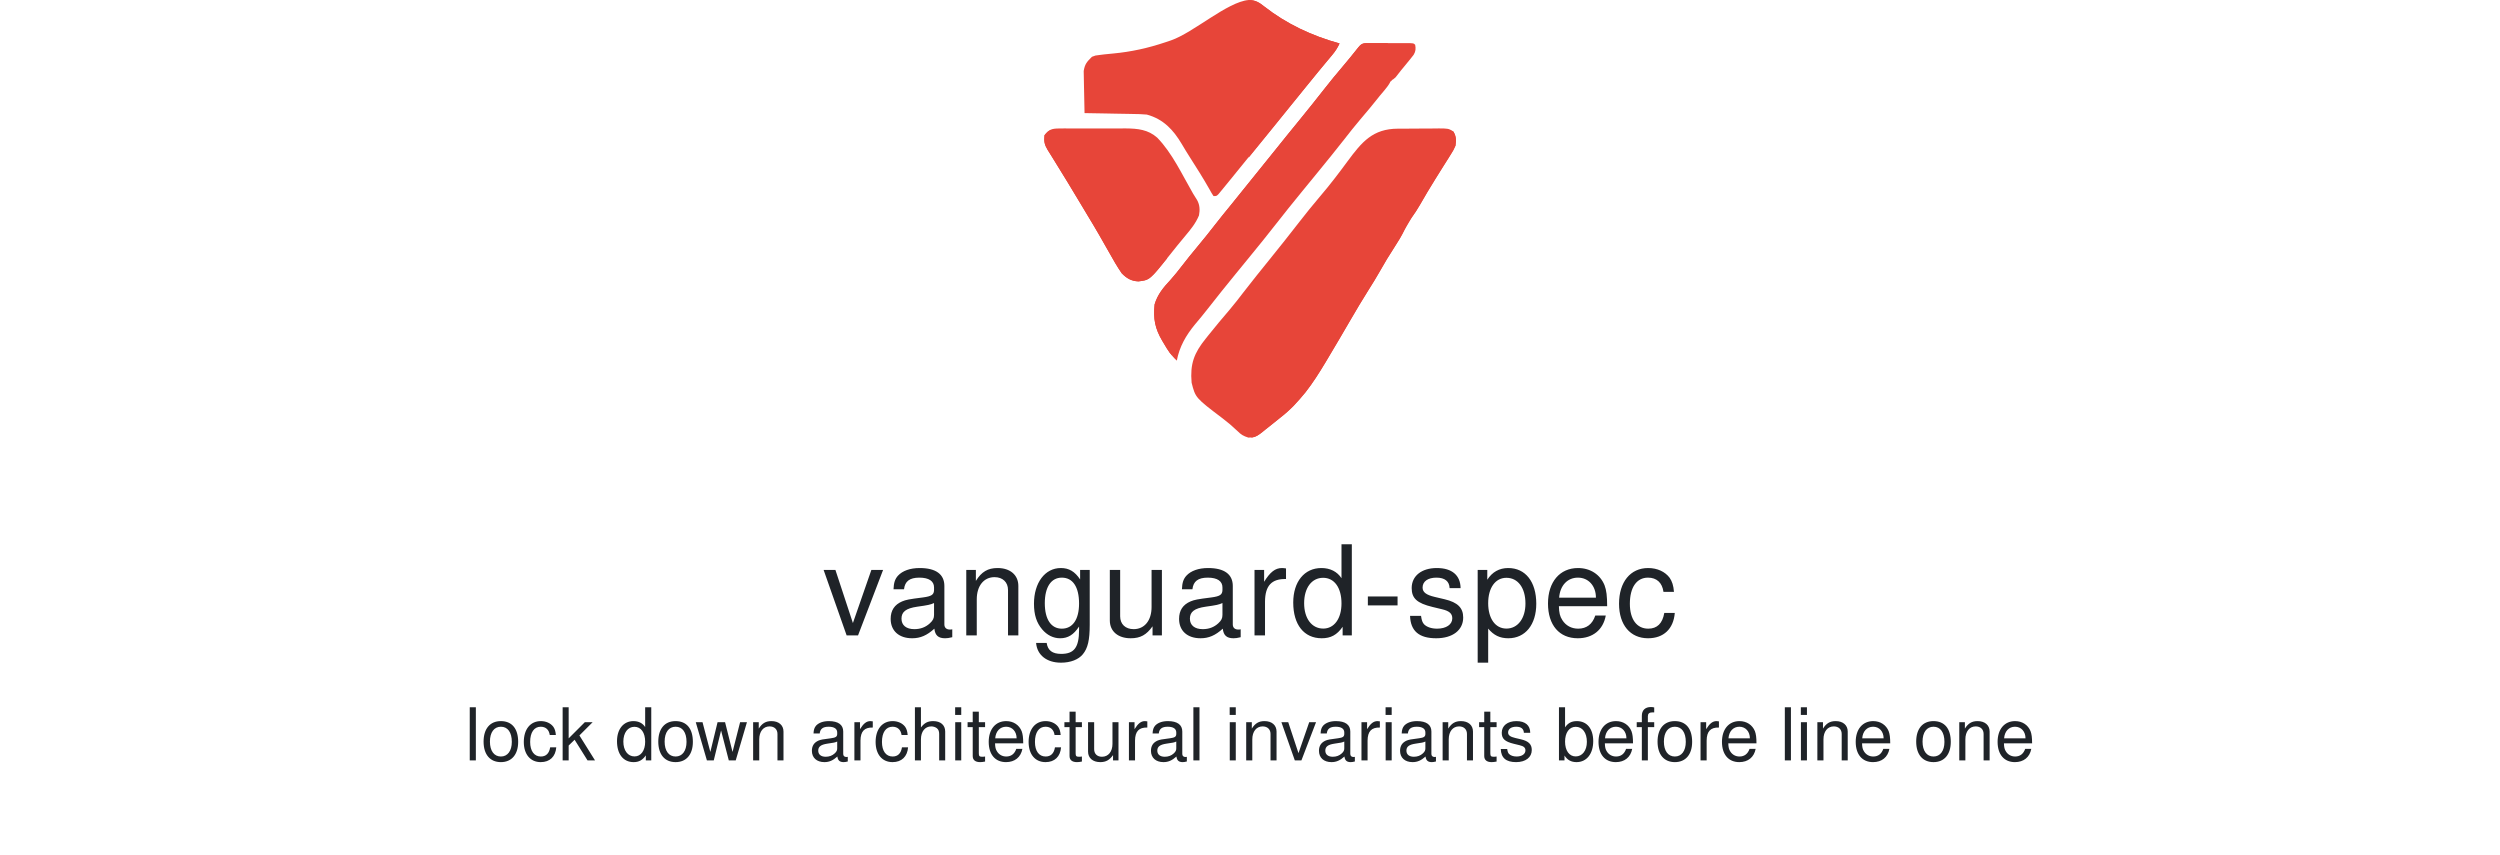
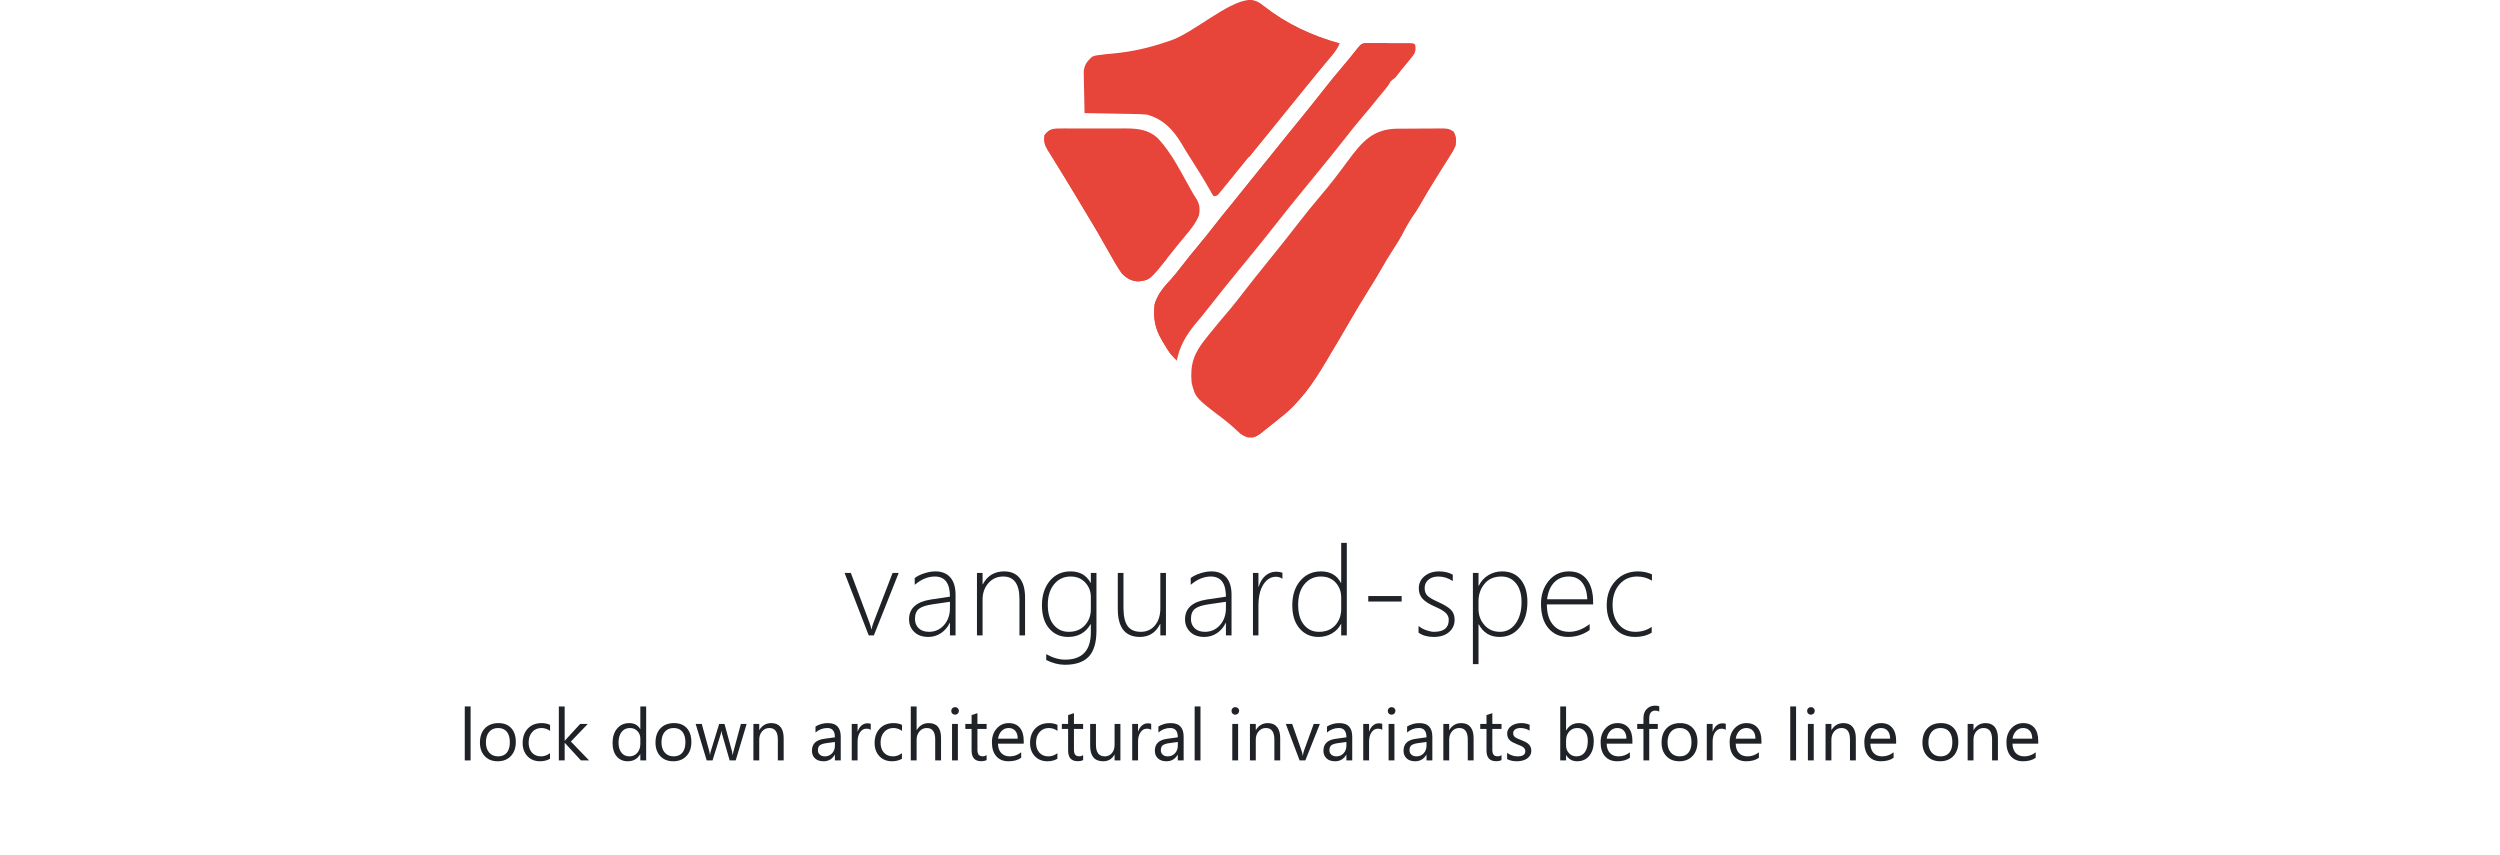
<svg xmlns="http://www.w3.org/2000/svg" width="480" height="164" viewBox="0 0 480 164" role="img" aria-label="vanguard-spec — lock down architectural invariants before line one">
  <g transform="translate(200.5 0) scale(0.089)">
    <g transform="translate(-3406 -638)">
      <path d="M4169.03 915.589C4172.16 915.557 4175.29 915.557 4178.56 915.525 4185.18 915.493 4191.8 915.493 4198.42 915.493 4208.56 915.461 4218.7 915.333 4228.87 915.237 4235.3 915.205 4241.76 915.205 4248.19 915.205 4252.73 915.109 4252.73 915.109 4257.36 915.045 4277.93 915.205 4277.93 915.205 4288.77 921.761 4294.94 932.604 4294.72 939.512 4293.15 951.857 4288.68 961.74 4288.68 961.74 4282.38 971.719 4281.26 973.51 4280.14 975.332 4278.99 977.187 4275.34 983.04 4271.66 988.829 4267.95 994.618 4265.46 998.648 4262.93 1002.65 4260.44 1006.68 4256.69 1012.69 4252.95 1018.7 4249.21 1024.68 4237.98 1042.56 4227.3 1060.69 4216.81 1079.02 4211.08 1088.87 4205.1 1098.27 4198.39 1107.49 4192.47 1115.61 4187.77 1123.54 4183.61 1132.75 4177.02 1146.41 4169.31 1159.07 4161.03 1171.74 4150.12 1188.34 4140.02 1205.19 4130.29 1222.53 4122.46 1236.38 4114.17 1249.84 4105.63 1263.27 4092.3 1284.38 4079.6 1305.84 4067.06 1327.43 4051.04 1355.06 4034.89 1382.6 4018.48 1410.01 4016.59 1413.18 4014.71 1416.37 4012.72 1419.67 3985.06 1465.88 3957.68 1506.18 3914.73 1539.32 3908.58 1544.15 3902.54 1549.07 3896.49 1554 3891.99 1557.58 3887.48 1561.13 3882.97 1564.71 3880.86 1566.47 3878.74 1568.2 3876.54 1569.99 3865.57 1578.5 3860.51 1581.89 3846.25 1582.05 3835.53 1578.62 3830.64 1575.81 3822.81 1567.91 3812.44 1557.99 3801.89 1549.01 3790.47 1540.37 3732.13 1496.14 3732.13 1496.14 3723.85 1463.58 3720.27 1423.22 3729.19 1399.55 3754.23 1368.62 3756.22 1366.13 3758.2 1363.6 3760.25 1361.04 3775.05 1342.46 3790.34 1324.26 3805.79 1306.23 3816.22 1293.94 3826 1281.25 3835.79 1268.49 3854.21 1244.82 3872.8 1221.34 3891.76 1198.12 3913.7 1171.19 3935.16 1143.88 3956.5 1116.47 3970.89 1097.99 3985.47 1079.79 4000.7 1061.97 4021.68 1037.47 4041.22 1011.89 4060.31 985.887 4091.11 944.245 4114.62 915.717 4169.03 915.589Z" fill="#E74539" fill-rule="evenodd" />
      <path d="M3846.94 638.016C3861.05 638.303 3869.14 643.099 3879.92 651.795 3928.86 689.936 3983.43 715.256 4043.06 731.721 4038.83 740.833 4034.13 748.186 4027.7 755.859 4025.91 758.001 4024.15 760.143 4022.3 762.349 4019.42 765.801 4019.42 765.801 4016.47 769.286 4012.38 774.21 4008.32 779.101 4004.22 784.024 4002.18 786.486 4000.1 788.98 3997.95 791.537 3988.87 802.503 3979.88 813.565 3970.89 824.659 3968.33 827.792 3968.33 827.792 3965.74 830.989 3962.32 835.209 3958.87 839.461 3955.44 843.681 3946.81 854.327 3938.17 864.973 3929.5 875.588 3918.95 888.568 3908.42 901.548 3897.87 914.528 3880.63 935.756 3863.35 956.984 3845.98 978.149 3839.97 985.502 3833.99 992.855 3828.01 1000.24 3826.18 1002.48 3824.36 1004.75 3822.47 1007.05 3818.89 1011.46 3815.34 1015.87 3811.76 1020.29 3806.8 1026.42 3801.78 1032.53 3796.76 1038.64 3795.03 1040.81 3793.27 1042.95 3791.45 1045.16 3789.75 1047.2 3788.05 1049.28 3786.3 1051.39 3784.79 1053.25 3783.26 1055.1 3781.69 1056.99 3777.56 1061.02 3777.56 1061.02 3771.17 1061.02 3767.01 1054.78 3767.01 1054.78 3761.99 1045.64 3748.71 1022.27 3734.41 999.601 3719.92 976.966 3714.04 967.726 3708.28 958.423 3702.78 948.96 3684.45 918.044 3662.86 894.866 3627.22 885.179 3616.83 884.156 3606.43 883.996 3595.97 883.868 3593.03 883.804 3590.05 883.74 3587.02 883.676 3577.64 883.484 3568.24 883.325 3558.87 883.197 3552.47 883.069 3546.1 882.941 3539.71 882.813 3524.1 882.493 3508.49 882.237 3492.88 881.982 3492.49 867.787 3492.21 853.56 3492.01 839.333 3491.92 834.506 3491.82 829.678 3491.7 824.851 3491.47 817.881 3491.41 810.912 3491.31 803.942 3491.25 799.754 3491.15 795.566 3491.06 791.25 3493.45 776.096 3498.09 771.172 3508.87 760.494 3516.36 757.553 3516.36 757.553 3524.67 756.69 3528.06 756.274 3531.49 755.827 3534.97 755.379 3541.43 754.708 3547.9 754.036 3554.36 753.461 3593.67 749.784 3630.1 741.696 3667.43 729.131 3671.37 727.821 3675.33 726.478 3679.39 725.103 3728.3 708.127 3800.95 641.916 3846.94 638.016Z" fill="#E74539" fill-rule="evenodd" />
      <path d="M4108.5 731 4115.81 731.032 4123.32 731 4139 731.032 4163.11 731 4178.32 731.032 4185.63 731C4202.59 731.064 4202.59 731.064 4206.17 734.647 4207.67 742.964 4207.42 748.53 4203.07 755.887 4198.66 761.773 4194.1 767.403 4189.4 773.033 4187.8 774.952 4186.24 776.904 4184.64 778.887L4175.35 790.147C4171.42 794.945 4167.65 799.871 4163.88 804.829L4158.26 809.5C4156.15 809.5 4154.68 813.978 4152.51 813.978 4151.78 815.674 4152.32 814.778 4151.55 816.537 4145.96 826.806 4134.13 839.11 4129.71 844.815 4125.28 850.519 4126.58 848.749 4124.98 850.765 4113.1 865.767 4100.8 880.386 4088.38 894.941 4076.43 908.984 4065.03 923.378 4053.72 937.933 4035.67 961.093 4017.12 983.805 3998.56 1006.55L3990.54 1016.37 3962.56 1050.56C3942.31 1075.29 3922.32 1100.15 3902.68 1125.32 3885.91 1146.72 3868.92 1167.9 3851.64 1188.88L3822.89 1224.07 3818.13 1229.89C3798.07 1254.49 3778.14 1279.15 3758.66 1304.2 3749.65 1315.78 3740.32 1327.04 3730.84 1338.24 3711.58 1361.75 3697.59 1385.96 3691.94 1416 3679.93 1405.22 3672.42 1393.16 3664.37 1379.41L3660.57 1373.07C3644.89 1346.62 3640.8 1325.54 3644.03 1294.44 3650.35 1273.14 3663.22 1257.75 3678.2 1241.76 3686.89 1232.16 3694.78 1222.12 3702.7 1211.88 3713.78 1197.58 3725.03 1183.51 3736.65 1169.69 3749.71 1154.11 3762.33 1138.21 3774.82 1122.19 3786.29 1107.5 3797.98 1093.08 3809.79 1078.71 3816.09 1071.04 3822.28 1063.3 3828.48 1055.52 3839.82 1041.26 3851.32 1027.08 3862.81 1012.95L3896.35 971.361C3907.12 957.83 3917.97 944.395 3928.87 930.96L3934.23 924.37 3961.32 891.102C3977.77 870.854 3994.12 850.573 4010.12 830.004 4022.99 813.498 4036.28 797.408 4049.86 781.478 4061.29 768.043 4072.37 754.352 4083.33 740.501 4091.41 730.328 4095.4 731.064 4108.5 731Z" fill="#E74539" fill-rule="evenodd" />
      <path d="M4263.31 927 4267 927.016 4227 945 4229.88 942.98 4263.31 927Z" fill="#E74539" fill-rule="evenodd" />
      <path d="M3927.25 1474.22 3933.23 1479.08 3931.62 1477.45ZM3908.2 1461.36 3914.62 1464.89 3911.74 1462.76ZM3893.8 1455.69 3891.6 1455.84 3897.45 1457.12ZM4284.4 920 4288.71 922.467C4294.86 933.305 4294.63 940.211 4293.06 952.553 4288.58 962.432 4288.58 962.432 4282.27 972.407 4281.15 974.198 4280.03 976.02 4278.88 977.875 4275.26 983.726 4271.54 989.513 4267.86 995.3 4265.33 999.328 4262.83 1003.36 4260.3 1007.35 4256.59 1013.36 4252.84 1019.37 4249.06 1025.35 4237.85 1043.23 4227.16 1061.35 4216.65 1079.68 4210.92 1089.52 4204.93 1098.92 4198.21 1108.13L4192.02 1118.67 4183.38 1133.39C4176.78 1147.04 4169.1 1159.7 4160.77 1172.36 4149.85 1188.96 4139.73 1205.81 4130 1223.14 4122.15 1236.98 4113.86 1250.44 4105.34 1263.87 4091.95 1284.97 4079.24 1306.42 4066.69 1328.01 4050.64 1355.63 4034.47 1383.16 4018.07 1410.56 4016.15 1413.76 4014.26 1416.92 4012.31 1420.21 3998.44 1443.31 3984.66 1464.94 3968.96 1484.93L3954.68 1501.2 3943.74 1513.67C3934.69 1522.83 3924.91 1531.57 3914.16 1539.85 3908.01 1544.65 3901.99 1549.57 3895.94 1554.5 3891.42 1558.08 3886.87 1561.63 3882.36 1565.21 3880.25 1566.97 3878.13 1568.69 3875.95 1570.52 3867.74 1576.87 3862.8 1580.37 3854.85 1581.81L3852.65 1582 3850.6 1548.66 3850.43 1538.67 3850.24 1530.02 3850.01 1519.9C3849.63 1481.92 3856.84 1448.76 3878.36 1417.14 3880.41 1413.98 3880.41 1413.98 3882.52 1410.78 3886.94 1404 3891.45 1397.29 3895.97 1390.58 3899.14 1385.78 3902.31 1380.98 3905.48 1376.19 3915.05 1361.77 3924.73 1347.38 3934.4 1333.02 3939.94 1324.78 3945.48 1316.5 3951.02 1308.25 3952.33 1306.3 3953.61 1304.35 3954.96 1302.33 3965.04 1287.27 3974.84 1272.02 3984.58 1256.74 3992.9 1243.76 4001.58 1231.1 4010.45 1218.5 4018.36 1207.24 4025.79 1196.12 4032.26 1183.94 4037.96 1173.26 4044.43 1163.83 4051.7 1154.17 4063.29 1138.6 4073.48 1122.45 4083.5 1105.8 4094.55 1087.54 4105.69 1069.64 4118.21 1052.34 4121.77 1047.45 4125.19 1042.49 4128.56 1037.47 4153.99 999.728 4186.52 967.38 4225.86 945.364L4226.7 944.992 4267.44 926.975 4263.68 926.959 4267.11 925.347Z" fill="#E74539" fill-rule="evenodd" />
      <path d="M3438.24 915.173C3443.98 915.109 3443.98 915.109 3449.81 915.045 3456 915.077 3456 915.077 3462.31 915.141 3466.6 915.109 3470.9 915.109 3475.19 915.077 3484.2 915.077 3493.2 915.109 3502.21 915.173 3513.68 915.237 3525.16 915.205 3536.63 915.109 3545.51 915.077 3554.38 915.077 3563.26 915.109 3569.51 915.141 3575.79 915.077 3582.04 915.045 3607.58 915.301 3629.76 917.448 3649.57 934.877 3682.03 968.069 3703.79 1015.58 3726.9 1055.44 3729.75 1060.31 3732.77 1065.05 3735.81 1069.79 3741.64 1080.4 3741.93 1091 3739.79 1102.66 3732.77 1119.71 3722.03 1132.72 3710.33 1146.72 3706.58 1151.27 3702.8 1155.85 3699.02 1160.4 3697.22 1162.61 3695.4 1164.79 3693.54 1167.03 3687.19 1174.72 3681.04 1182.54 3674.89 1190.35 3633.38 1242.23 3633.38 1242.23 3608.99 1245.05 3593.64 1244.4 3583.74 1238.41 3573.13 1227.62 3563.01 1213.01 3554.35 1197.66 3545.7 1182.15 3543.33 1178.02 3540.99 1173.89 3538.62 1169.75 3534.03 1161.74 3529.45 1153.7 3524.9 1145.63 3516.63 1131.18 3508.04 1116.92 3499.42 1102.66 3495.77 1096.58 3492.11 1090.46 3488.49 1084.37 3466.73 1047.97 3444.78 1011.71 3422.34 975.695 3419.91 971.786 3419.91 971.786 3417.41 967.813 3416 965.538 3414.59 963.264 3413.11 960.924 3406.38 949.839 3405.17 942.726 3406.48 929.655 3416.03 917.128 3422.76 915.205 3438.24 915.173Z" fill="#E74539" fill-rule="evenodd" />
      <path d="M3847.7 638C3861.75 638.288 3869.81 643.086 3880.55 651.786 3929.28 689.947 3983.62 715.28 4043 731.753 4038.8 740.87 4034.11 748.227 4027.71 755.904 4025.93 758.047 4024.17 760.19 4022.33 762.397 4019.46 765.852 4019.46 765.852 4016.53 769.338 4012.45 774.264 4008.41 779.158 4004.33 784.084 4002.29 786.547 4000.22 789.042 3998.09 791.601 3989.04 802.573 3980.09 813.64 3971.14 824.74 3968.59 827.875 3968.59 827.875 3966.01 831.073 3962.6 835.296 3959.16 839.55 3955.75 843.772 3947.15 854.424 3938.55 865.075 3929.92 875.695 3919.41 888.682 3908.93 901.668 3898.42 914.655L3847 978 3847 638.16Z" fill="#E74539" fill-rule="evenodd" />
      <path d="M3418.73 919 3437.44 924.28C3529.87 958.74 3626.8 1091.36 3663.31 1174.55L3671 1195.29 3661.2 1207.49C3633.05 1242.23 3630.38 1242.54 3609.04 1245 3593.68 1244.36 3583.78 1238.38 3573.17 1227.59 3563.04 1213 3554.38 1197.68 3545.72 1182.19 3543.35 1178.06 3541.01 1173.93 3538.64 1169.81 3534.06 1161.81 3529.47 1153.78 3524.92 1145.71 3516.65 1131.28 3508.06 1117.04 3499.43 1102.8 3495.78 1096.72 3492.13 1090.61 3488.5 1084.53 3466.74 1048.18 3444.78 1011.96 3422.34 975.998 3419.9 972.095 3419.9 972.095 3417.4 968.127 3415.99 965.855 3414.58 963.583 3413.1 961.247 3406.37 950.176 3405.15 943.073 3406.47 930.018 3408.86 926.891 3411.07 924.425 3413.29 922.485Z" fill="#E74539" fill-rule="evenodd" />
      <path d="M4108.32 731C4111.96 731 4111.96 731 4115.64 731.032 4118.13 731.032 4120.58 731 4123.14 731 4128.38 731 4133.58 731 4138.82 731.032L4148 731.02 4100.97 789.389C4078.85 816.61 4056.74 843.892 4034.93 871.359 4023.01 886.324 4011.09 901.228 3998.99 916.008 3976.26 943.66 3953.77 971.435 3931.72 999.703 3907.7 1030.56 3883.43 1061.17 3858.3 1091.16 3835.94 1117.76 3814.31 1144.86 3793 1172.39 3777.76 1192.1 3762.59 1211.43 3745.88 1229.91 3717.06 1260.7 3692.3 1290.32 3680.14 1331.34 3678.59 1346.3 3677.92 1360.07 3678.25 1373.08L3681.81 1405 3676.66 1399.19C3672.27 1393.1 3668.39 1386.65 3664.36 1379.77 3663.12 1377.69 3661.84 1375.57 3660.56 1373.43 3644.89 1346.96 3640.8 1325.87 3644.03 1294.76 3650.35 1273.44 3663.21 1258.05 3678.19 1242.04 3686.87 1232.44 3694.76 1222.39 3702.68 1212.15 3713.76 1197.84 3724.99 1183.76 3736.62 1169.93 3749.68 1154.35 3762.29 1138.44 3774.77 1122.4 3786.23 1107.71 3797.92 1093.28 3809.73 1078.91 3816.02 1071.23 3822.22 1063.48 3828.41 1055.7 3839.74 1041.43 3851.24 1027.25 3862.73 1013.1 3873.94 999.276 3885.15 985.418 3896.26 971.495 3907.02 957.956 3917.87 944.514 3928.76 931.071 3931.41 927.806 3931.41 927.806 3934.12 924.478 3943.13 913.372 3952.16 902.266 3961.2 891.191 3977.64 870.931 3993.99 850.639 4009.99 830.06 4022.85 813.544 4036.14 797.445 4049.7 781.506 4061.13 768.063 4072.21 754.365 4083.17 740.506 4091.24 730.328 4095.23 731.064 4108.32 731Z" fill="#E74539" fill-rule="evenodd" />
    </g>
  </g>
-   <text x="240" y="122" text-anchor="middle" font-family="Segoe UI Light, Segoe UI, Helvetica Neue, Helvetica, Arial, sans-serif" font-size="24" font-weight="300" letter-spacing="0.5" fill="#1f2328">vanguard-spec</text>
-   <text x="240" y="146" text-anchor="middle" font-family="Segoe UI, Helvetica, Arial, sans-serif" font-size="14" fill="#1f2328">lock down architectural invariants before line one</text>
+   <g transform="translate(161.92 122) scale(0.011719 -0.011719)" fill="#1f2328">
+     <path transform="translate(0 0)" d="M500 0H416L20 1024H123L428 209Q450 150 459 102H463Q476 165 492 205L807 1024H907Z" />
+     <path transform="translate(970.6667 0)" d="M776 0V205H772Q723 100 629.5 37.5Q536 -25 422 -25Q276 -25 191.0 57.0Q106 139 106 264Q106 532 461 588L776 635Q776 965 528 965Q359 965 199 829V940Q256 985 353.5 1017.0Q451 1049 537 1049Q695 1049 781.5 951.0Q868 853 868 666V0ZM494 510Q333 487 268.0 435.5Q203 384 203 268Q203 177 263.5 118.0Q324 59 432 59Q580 59 678.0 168.5Q776 278 776 451V551Z" />
+     <path transform="translate(2025.333 0)" d="M860 0V596Q860 965 594 965Q446 965 351.0 856.5Q256 748 256 588V0H164V1024H256V838H260Q372 1049 610 1049Q776 1049 864.0 938.5Q952 828 952 623V0Z" />
+     <path transform="translate(3164.0 0)" d="M983 76Q983 -213 857.0 -347.0Q731 -481 465 -481Q317 -481 160 -403V-307Q322 -397 467 -397Q891 -397 891 51V184H887Q766 -25 518 -25Q329 -25 209.5 112.0Q90 249 90 494Q90 739 219.0 894.0Q348 1049 559 1049Q785 1049 887 862H891V1024H983ZM891 631Q891 767 799.5 866.0Q708 965 561 965Q392 965 289.0 838.0Q186 711 186 502Q186 292 280.5 175.5Q375 59 530 59Q695 59 793.0 166.0Q891 273 891 428Z" />
+     <path transform="translate(4353.667 0)" d="M840 0V186H836Q729 -25 506 -25Q143 -25 143 432V1024H236V455Q236 247 304.5 153.0Q373 59 520 59Q663 59 751.5 164.0Q840 269 840 444V1024H932V0Z" />
+     <path transform="translate(5492.333 0)" d="M776 0V205H772Q723 100 629.5 37.5Q536 -25 422 -25Q276 -25 191.0 57.0Q106 139 106 264Q106 532 461 588L776 635Q776 965 528 965Q359 965 199 829V940Q256 985 353.5 1017.0Q451 1049 537 1049Q695 1049 781.5 951.0Q868 853 868 666V0ZM494 510Q333 487 268.0 435.5Q203 384 203 268Q203 177 263.5 118.0Q324 59 432 59Q580 59 678.0 168.5Q776 278 776 451V551Z" />
+     <path transform="translate(6547 0)" d="M647 928Q601 961 539 961Q418 961 336.0 836.0Q254 711 254 481V0H164V1024H254V797H258Q293 914 369.0 979.0Q445 1044 545 1044Q602 1044 647 1026Z" />
+     <path transform="translate(7265.667 0)" d="M891 0V186H887Q837 89 739.0 32.0Q641 -25 518 -25Q329 -25 209.5 113.0Q90 251 90 494Q90 742 220.5 895.5Q351 1049 559 1049Q789 1049 887 860H891V1516H983V0ZM891 623Q891 766 800.5 865.5Q710 965 557 965Q396 965 291.0 841.5Q186 718 186 502Q186 290 280.5 174.5Q375 59 524 59Q699 59 795.0 167.5Q891 276 891 432Z" />
+     <path transform="translate(8455.333 0)" d="M145 555V645H692V555Z" />
+     <path transform="translate(9313.0 0)" d="M111 45V156Q163 111 237.0 85.0Q311 59 365 59Q606 59 606 256Q606 324 553.0 372.0Q500 420 381 471Q234 535 174.5 603.5Q115 672 115 770Q115 895 210.5 972.0Q306 1049 446 1049Q578 1049 672 995V891Q558 965 436 965Q335 965 273.0 912.5Q211 860 211 776Q211 703 250.0 657.5Q289 612 422 553Q582 481 642.0 419.5Q702 358 702 256Q702 134 610.5 54.5Q519 -25 358 -25Q210 -25 111 45Z" />
+     <path transform="translate(10150.667 0)" d="M260 182H256V-471H164V1024H256V813H260Q315 926 417.5 987.5Q520 1049 643 1049Q838 1049 947.5 914.5Q1057 780 1057 549Q1057 292 931.5 133.5Q806 -25 600 -25Q370 -25 260 182ZM256 563V434Q256 280 353.0 169.5Q450 59 608 59Q765 59 863.0 193.5Q961 328 961 547Q961 739 871.0 852.0Q781 965 631 965Q452 965 354.0 845.0Q256 725 256 563Z" />
+     <path transform="translate(11340.333 0)" d="M186 508Q186 297 283.5 178.0Q381 59 551 59Q723 59 887 186V88Q728 -25 532 -25Q334 -25 212.0 117.0Q90 259 90 518Q90 742 217.5 895.5Q345 1049 549 1049Q740 1049 842.0 915.0Q944 781 944 549V508ZM848 592Q842 769 763.0 867.0Q684 965 545 965Q401 965 306.5 868.5Q212 772 190 592Z" />
+     <path transform="translate(12417 0)" d="M827 45Q713 -25 555 -25Q346 -25 218.0 118.5Q90 262 90 494Q90 738 234.0 893.5Q378 1049 604 1049Q721 1049 831 1001V897Q721 965 590 965Q410 965 298.0 835.5Q186 706 186 500Q186 301 288.5 180.0Q391 59 559 59Q713 59 827 141Z" />
+   </g>
+   <g transform="translate(88.10 146) scale(0.006836 -0.006836)" fill="#1f2328">
+     <path transform="translate(0 0)" d="M330 0H166V1516H330Z" />
+     <path transform="translate(496.0 0)" d="M594 -24Q367 -24 231.5 119.5Q96 263 96 500Q96 758 237.0 903.0Q378 1048 618 1048Q847 1048 975.5 907.0Q1104 766 1104 516Q1104 271 965.5 123.5Q827 -24 594 -24ZM606 910Q448 910 356.0 802.5Q264 695 264 506Q264 324 357.0 219.0Q450 114 606 114Q765 114 850.5 217.0Q936 320 936 510Q936 702 850.5 806.0Q765 910 606 910Z" />
+     <path transform="translate(1696.0 0)" d="M864 47Q746 -24 584 -24Q365 -24 230.5 118.5Q96 261 96 488Q96 741 241.0 894.5Q386 1048 628 1048Q763 1048 866 998V830Q752 910 622 910Q465 910 364.5 797.5Q264 685 264 502Q264 322 358.5 218.0Q453 114 612 114Q746 114 864 203Z" />
+     <path transform="translate(2642.0 0)" d="M1016 0H786L334 492H330V0H166V1516H330V555H334L764 1024H979L504 530Z" />
+     <path transform="translate(4221.0 0)" d="M1040 0H876V174H872Q758 -24 520 -24Q327 -24 211.5 113.5Q96 251 96 488Q96 742 224.0 895.0Q352 1048 565 1048Q776 1048 872 882H876V1516H1040ZM876 463V614Q876 738 794.0 824.0Q712 910 586 910Q436 910 350.0 800.0Q264 690 264 496Q264 319 346.5 216.5Q429 114 568 114Q705 114 790.5 213.0Q876 312 876 463Z" />
+     <path transform="translate(5427.0 0)" d="M594 -24Q367 -24 231.5 119.5Q96 263 96 500Q96 758 237.0 903.0Q378 1048 618 1048Q847 1048 975.5 907.0Q1104 766 1104 516Q1104 271 965.5 123.5Q827 -24 594 -24ZM606 910Q448 910 356.0 802.5Q264 695 264 506Q264 324 357.0 219.0Q450 114 606 114Q765 114 850.5 217.0Q936 320 936 510Q936 702 850.5 806.0Q765 910 606 910Z" />
+     <path transform="translate(6627.0 0)" d="M1456 1024 1149 0H979L768 733Q756 775 752 828H748Q745 792 727 735L498 0H334L24 1024H196L408 254Q418 219 422 162H430Q433 206 448 256L684 1024H834L1046 252Q1056 215 1061 160H1069Q1071 199 1086 252L1294 1024Z" />
+     <path transform="translate(8107.0 0)" d="M1016 0H852V584Q852 910 614 910Q491 910 410.5 817.5Q330 725 330 584V0H166V1024H330V854H334Q450 1048 670 1048Q838 1048 927.0 939.5Q1016 831 1016 626Z" />
+     <path transform="translate(9827.0 0)" d="M899 0H735V160H731Q624 -24 416 -24Q263 -24 176.5 57.0Q90 138 90 272Q90 559 428 606L735 649Q735 910 524 910Q339 910 190 784V952Q341 1048 538 1048Q899 1048 899 666ZM735 518 488 484Q374 468 316.0 427.5Q258 387 258 284Q258 209 311.5 161.5Q365 114 454 114Q576 114 655.5 199.5Q735 285 735 416Z" />
+     <path transform="translate(10869.0 0)" d="M700 858Q657 891 576 891Q471 891 400.5 792.0Q330 693 330 522V0H166V1024H330V813H334Q369 921 441.0 981.5Q513 1042 602 1042Q666 1042 700 1028Z" />
+     <path transform="translate(11581.0 0)" d="M864 47Q746 -24 584 -24Q365 -24 230.5 118.5Q96 261 96 488Q96 741 241.0 894.5Q386 1048 628 1048Q763 1048 866 998V830Q752 910 622 910Q465 910 364.5 797.5Q264 685 264 502Q264 322 358.5 218.0Q453 114 612 114Q746 114 864 203Z" />
+     <path transform="translate(12527.0 0)" d="M1016 0H852V590Q852 910 614 910Q494 910 412.0 817.5Q330 725 330 580V0H166V1516H330V854H334Q452 1048 670 1048Q1016 1048 1016 631Z" />
+     <path transform="translate(13686.0 0)" d="M250 1284Q206 1284 175.0 1314.0Q144 1344 144 1390Q144 1436 175.0 1466.5Q206 1497 250 1497Q295 1497 326.5 1466.5Q358 1436 358 1390Q358 1346 326.5 1315.0Q295 1284 250 1284ZM330 0H166V1024H330Z" />
+     <path transform="translate(14182.0 0)" d="M641 10Q583 -22 488 -22Q219 -22 219 278V884H43V1024H219V1274L383 1327V1024H641V884H383V307Q383 204 418.0 160.0Q453 116 534 116Q596 116 641 150Z" />
+     <path transform="translate(14876.0 0)" d="M989 471H266Q270 300 358.0 207.0Q446 114 600 114Q773 114 918 228V74Q783 -24 561 -24Q344 -24 220.0 115.5Q96 255 96 508Q96 747 231.5 897.5Q367 1048 568 1048Q769 1048 879.0 918.0Q989 788 989 557ZM821 610Q820 752 752.5 831.0Q685 910 565 910Q449 910 368.0 827.0Q287 744 268 610Z" />
+     <path transform="translate(15947.0 0)" d="M864 47Q746 -24 584 -24Q365 -24 230.5 118.5Q96 261 96 488Q96 741 241.0 894.5Q386 1048 628 1048Q763 1048 866 998V830Q752 910 622 910Q465 910 364.5 797.5Q264 685 264 502Q264 322 358.5 218.0Q453 114 612 114Q746 114 864 203Z" />
+     <path transform="translate(16893.0 0)" d="M641 10Q583 -22 488 -22Q219 -22 219 278V884H43V1024H219V1274L383 1327V1024H641V884H383V307Q383 204 418.0 160.0Q453 116 534 116Q596 116 641 150Z" />
+     <path transform="translate(17587.0 0)" d="M994 0H830V162H826Q724 -24 510 -24Q144 -24 144 412V1024H307V438Q307 114 555 114Q675 114 752.5 202.5Q830 291 830 434V1024H994Z" />
+     <path transform="translate(18746.0 0)" d="M700 858Q657 891 576 891Q471 891 400.5 792.0Q330 693 330 522V0H166V1024H330V813H334Q369 921 441.0 981.5Q513 1042 602 1042Q666 1042 700 1028Z" />
+     <path transform="translate(19458.0 0)" d="M899 0H735V160H731Q624 -24 416 -24Q263 -24 176.5 57.0Q90 138 90 272Q90 559 428 606L735 649Q735 910 524 910Q339 910 190 784V952Q341 1048 538 1048Q899 1048 899 666ZM735 518 488 484Q374 468 316.0 427.5Q258 387 258 284Q258 209 311.5 161.5Q365 114 454 114Q576 114 655.5 199.5Q735 285 735 416Z" />
+     <path transform="translate(20500.0 0)" d="M330 0H166V1516H330Z" />
+     <path transform="translate(21557.0 0)" d="M250 1284Q206 1284 175.0 1314.0Q144 1344 144 1390Q144 1436 175.0 1466.5Q206 1497 250 1497Q295 1497 326.5 1466.5Q358 1436 358 1390Q358 1346 326.5 1315.0Q295 1284 250 1284ZM330 0H166V1024H330Z" />
+     <path transform="translate(22053.0 0)" d="M1016 0H852V584Q852 910 614 910Q491 910 410.5 817.5Q330 725 330 584V0H166V1024H330V854H334Q450 1048 670 1048Q838 1048 927.0 939.5Q1016 831 1016 626Z" />
+     <path transform="translate(23212.0 0)" d="M971 1024 563 0H402L14 1024H194L454 280Q483 198 490 137H494Q504 214 526 276L798 1024Z" />
+     <path transform="translate(24193.0 0)" d="M899 0H735V160H731Q624 -24 416 -24Q263 -24 176.5 57.0Q90 138 90 272Q90 559 428 606L735 649Q735 910 524 910Q339 910 190 784V952Q341 1048 538 1048Q899 1048 899 666ZM735 518 488 484Q374 468 316.0 427.5Q258 387 258 284Q258 209 311.5 161.5Q365 114 454 114Q576 114 655.5 199.5Q735 285 735 416Z" />
+     <path transform="translate(25235.0 0)" d="M700 858Q657 891 576 891Q471 891 400.5 792.0Q330 693 330 522V0H166V1024H330V813H334Q369 921 441.0 981.5Q513 1042 602 1042Q666 1042 700 1028Z" />
+     <path transform="translate(25947.0 0)" d="M250 1284Q206 1284 175.0 1314.0Q144 1344 144 1390Q144 1436 175.0 1466.5Q206 1497 250 1497Q295 1497 326.5 1466.5Q358 1436 358 1390Q358 1346 326.5 1315.0Q295 1284 250 1284ZM330 0H166V1024H330Z" />
+     <path transform="translate(26443.0 0)" d="M899 0H735V160H731Q624 -24 416 -24Q263 -24 176.5 57.0Q90 138 90 272Q90 559 428 606L735 649Q735 910 524 910Q339 910 190 784V952Q341 1048 538 1048Q899 1048 899 666ZM735 518 488 484Q374 468 316.0 427.5Q258 387 258 284Q258 209 311.5 161.5Q365 114 454 114Q576 114 655.5 199.5Q735 285 735 416Z" />
+     <path transform="translate(27485.0 0)" d="M1016 0H852V584Q852 910 614 910Q491 910 410.5 817.5Q330 725 330 584V0H166V1024H330V854H334Q450 1048 670 1048Q838 1048 927.0 939.5Q1016 831 1016 626Z" />
+     <path transform="translate(28644.0 0)" d="M641 10Q583 -22 488 -22Q219 -22 219 278V884H43V1024H219V1274L383 1327V1024H641V884H383V307Q383 204 418.0 160.0Q453 116 534 116Q596 116 641 150Z" />
+     <path transform="translate(29338.0 0)" d="M104 37V213Q238 114 399 114Q615 114 615 258Q615 299 596.5 327.5Q578 356 546.5 378.0Q515 400 472.5 417.5Q430 435 381 454Q313 481 261.5 508.5Q210 536 175.5 570.5Q141 605 123.5 649.0Q106 693 106 752Q106 824 139.0 879.5Q172 935 227.0 972.5Q282 1010 352.5 1029.0Q423 1048 498 1048Q631 1048 736 1002V836Q623 910 476 910Q430 910 393.0 899.5Q356 889 329.5 870.0Q303 851 288.5 824.5Q274 798 274 766Q274 726 288.5 699.0Q303 672 331.0 651.0Q359 630 399.0 613.0Q439 596 490 576Q558 550 612.0 522.5Q666 495 704.0 460.5Q742 426 762.5 381.0Q783 336 783 274Q783 198 749.5 142.0Q716 86 660.0 49.0Q604 12 531.0 -6.0Q458 -24 378 -24Q220 -24 104 37Z" />
+     <path transform="translate(30768.0 0)" d="M334 148H330V0H166V1516H330V844H334Q455 1048 688 1048Q885 1048 996.5 910.5Q1108 773 1108 542Q1108 285 983.0 130.5Q858 -24 641 -24Q438 -24 334 148ZM330 561V418Q330 291 412.5 202.5Q495 114 622 114Q771 114 855.5 228.0Q940 342 940 545Q940 716 861.0 813.0Q782 910 647 910Q504 910 417.0 810.5Q330 711 330 561Z" />
+     <path transform="translate(31972.0 0)" d="M989 471H266Q270 300 358.0 207.0Q446 114 600 114Q773 114 918 228V74Q783 -24 561 -24Q344 -24 220.0 115.5Q96 255 96 508Q96 747 231.5 897.5Q367 1048 568 1048Q769 1048 879.0 918.0Q989 788 989 557ZM821 610Q820 752 752.5 831.0Q685 910 565 910Q449 910 368.0 827.0Q287 744 268 610Z" />
+     <path transform="translate(33043.0 0)" d="M672 1372Q624 1399 563 1399Q391 1399 391 1182V1024H631V884H391V0H228V884H53V1024H228V1190Q228 1351 321.0 1444.5Q414 1538 553 1538Q628 1538 672 1520Z" />
+     <path transform="translate(33684.0 0)" d="M594 -24Q367 -24 231.5 119.5Q96 263 96 500Q96 758 237.0 903.0Q378 1048 618 1048Q847 1048 975.5 907.0Q1104 766 1104 516Q1104 271 965.5 123.5Q827 -24 594 -24ZM606 910Q448 910 356.0 802.5Q264 695 264 506Q264 324 357.0 219.0Q450 114 606 114Q765 114 850.5 217.0Q936 320 936 510Q936 702 850.5 806.0Q765 910 606 910Z" />
+     <path transform="translate(34884.0 0)" d="M700 858Q657 891 576 891Q471 891 400.5 792.0Q330 693 330 522V0H166V1024H330V813H334Q369 921 441.0 981.5Q513 1042 602 1042Q666 1042 700 1028Z" />
+     <path transform="translate(35596.0 0)" d="M989 471H266Q270 300 358.0 207.0Q446 114 600 114Q773 114 918 228V74Q783 -24 561 -24Q344 -24 220.0 115.5Q96 255 96 508Q96 747 231.5 897.5Q367 1048 568 1048Q769 1048 879.0 918.0Q989 788 989 557ZM821 610Q820 752 752.5 831.0Q685 910 565 910Q449 910 368.0 827.0Q287 744 268 610Z" />
+     <path transform="translate(37228.0 0)" d="M330 0H166V1516H330Z" />
+     <path transform="translate(37724.0 0)" d="M250 1284Q206 1284 175.0 1314.0Q144 1344 144 1390Q144 1436 175.0 1466.5Q206 1497 250 1497Q295 1497 326.5 1466.5Q358 1436 358 1390Q358 1346 326.5 1315.0Q295 1284 250 1284ZM330 0H166V1024H330Z" />
+     <path transform="translate(38220.0 0)" d="M1016 0H852V584Q852 910 614 910Q491 910 410.5 817.5Q330 725 330 584V0H166V1024H330V854H334Q450 1048 670 1048Q838 1048 927.0 939.5Q1016 831 1016 626Z" />
+     <path transform="translate(39379.0 0)" d="M989 471H266Q270 300 358.0 207.0Q446 114 600 114Q773 114 918 228V74Q783 -24 561 -24Q344 -24 220.0 115.5Q96 255 96 508Q96 747 231.5 897.5Q367 1048 568 1048Q769 1048 879.0 918.0Q989 788 989 557ZM821 610Q820 752 752.5 831.0Q685 910 565 910Q449 910 368.0 827.0Q287 744 268 610Z" />
+     <path transform="translate(41011.0 0)" d="M594 -24Q367 -24 231.5 119.5Q96 263 96 500Q96 758 237.0 903.0Q378 1048 618 1048Q847 1048 975.5 907.0Q1104 766 1104 516Q1104 271 965.5 123.5Q827 -24 594 -24ZM606 910Q448 910 356.0 802.5Q264 695 264 506Q264 324 357.0 219.0Q450 114 606 114Q765 114 850.5 217.0Q936 320 936 510Q936 702 850.5 806.0Q765 910 606 910Z" />
+     <path transform="translate(42211.0 0)" d="M1016 0H852V584Q852 910 614 910Q491 910 410.5 817.5Q330 725 330 584V0H166V1024H330V854H334Q450 1048 670 1048Q838 1048 927.0 939.5Q1016 831 1016 626Z" />
+     <path transform="translate(43370.0 0)" d="M989 471H266Q270 300 358.0 207.0Q446 114 600 114Q773 114 918 228V74Q783 -24 561 -24Q344 -24 220.0 115.5Q96 255 96 508Q96 747 231.5 897.5Q367 1048 568 1048Q769 1048 879.0 918.0Q989 788 989 557ZM821 610Q820 752 752.5 831.0Q685 910 565 910Q449 910 368.0 827.0Q287 744 268 610Z" />
+   </g>
</svg>
